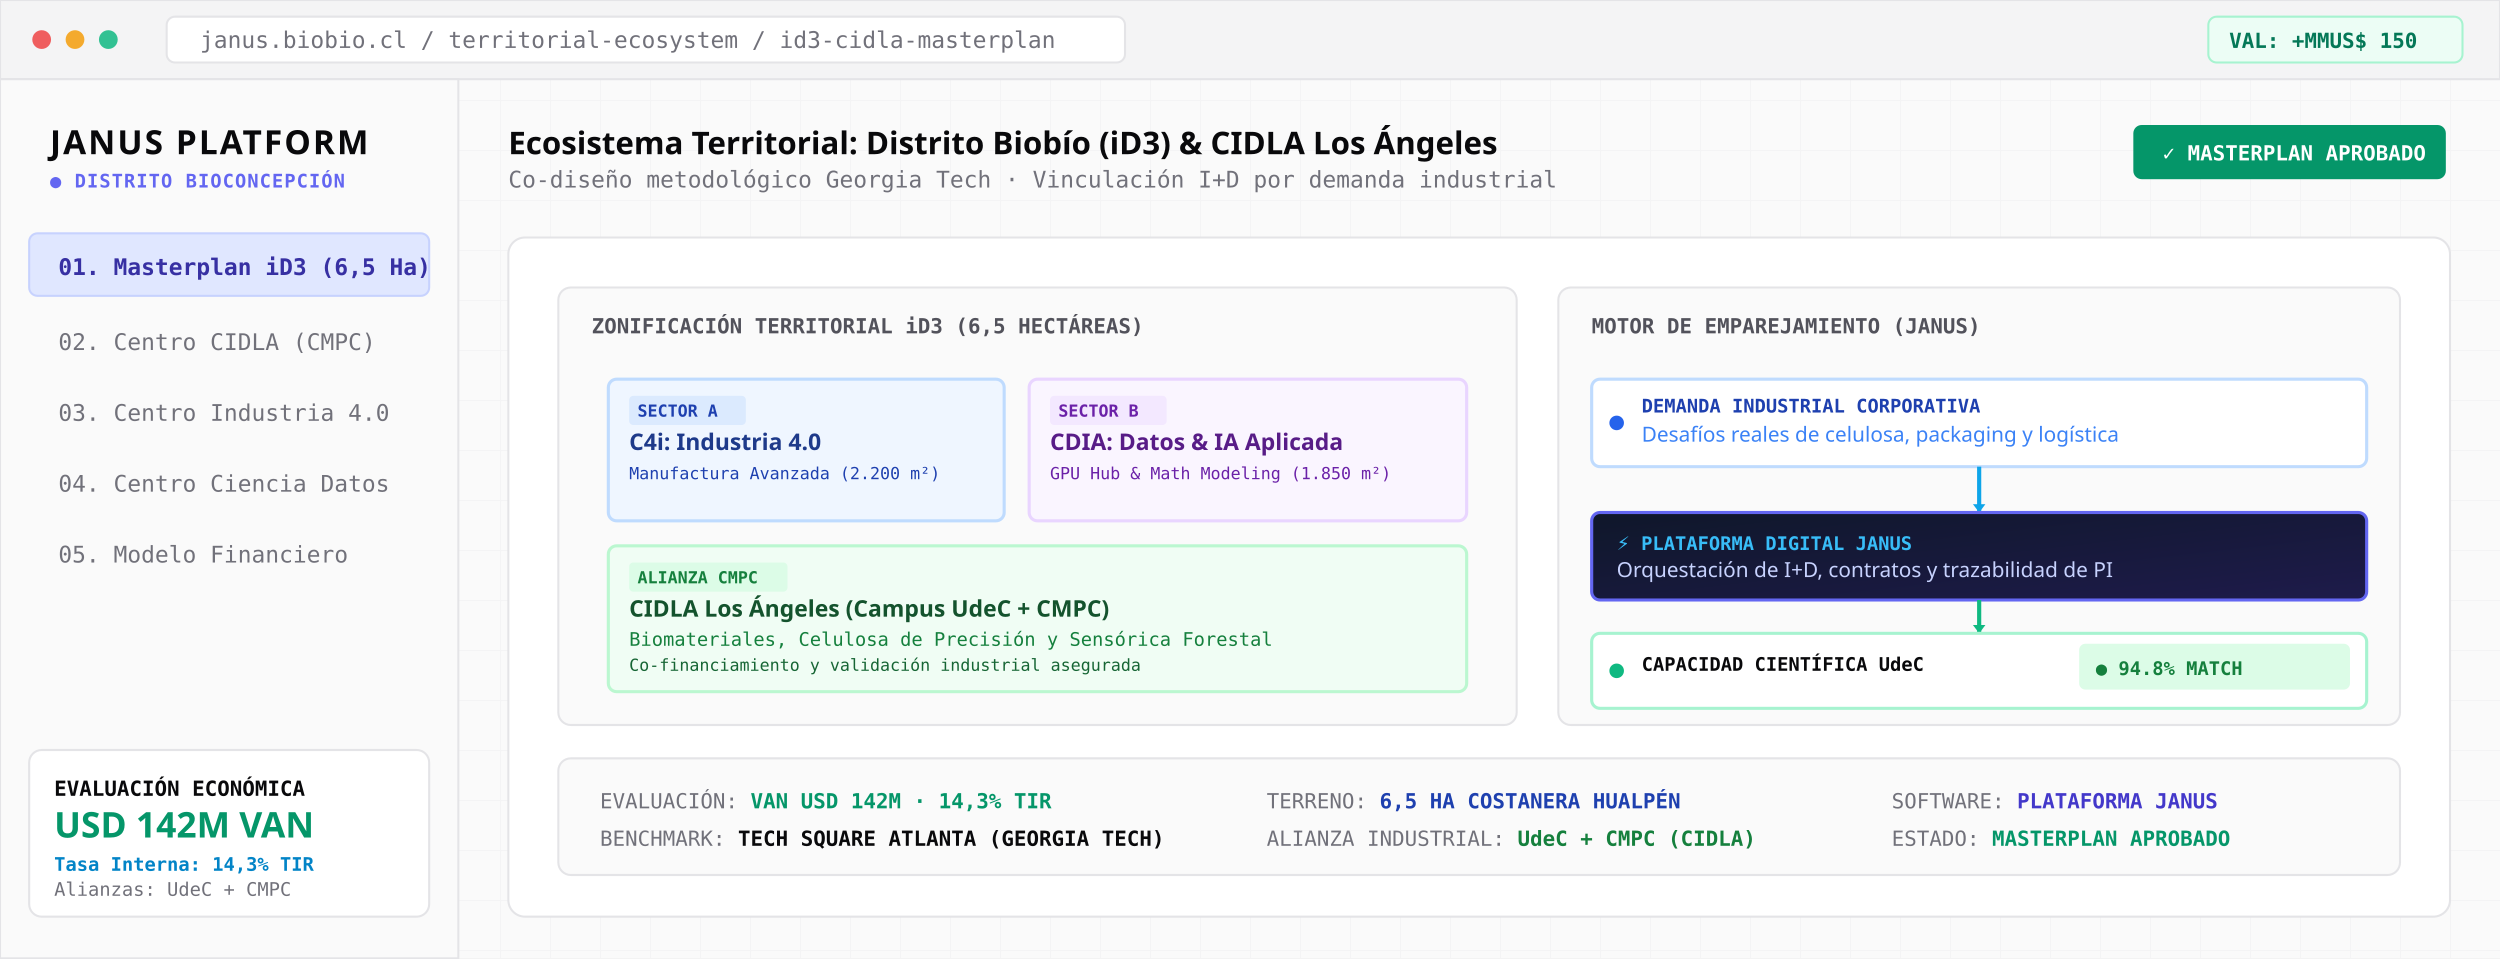
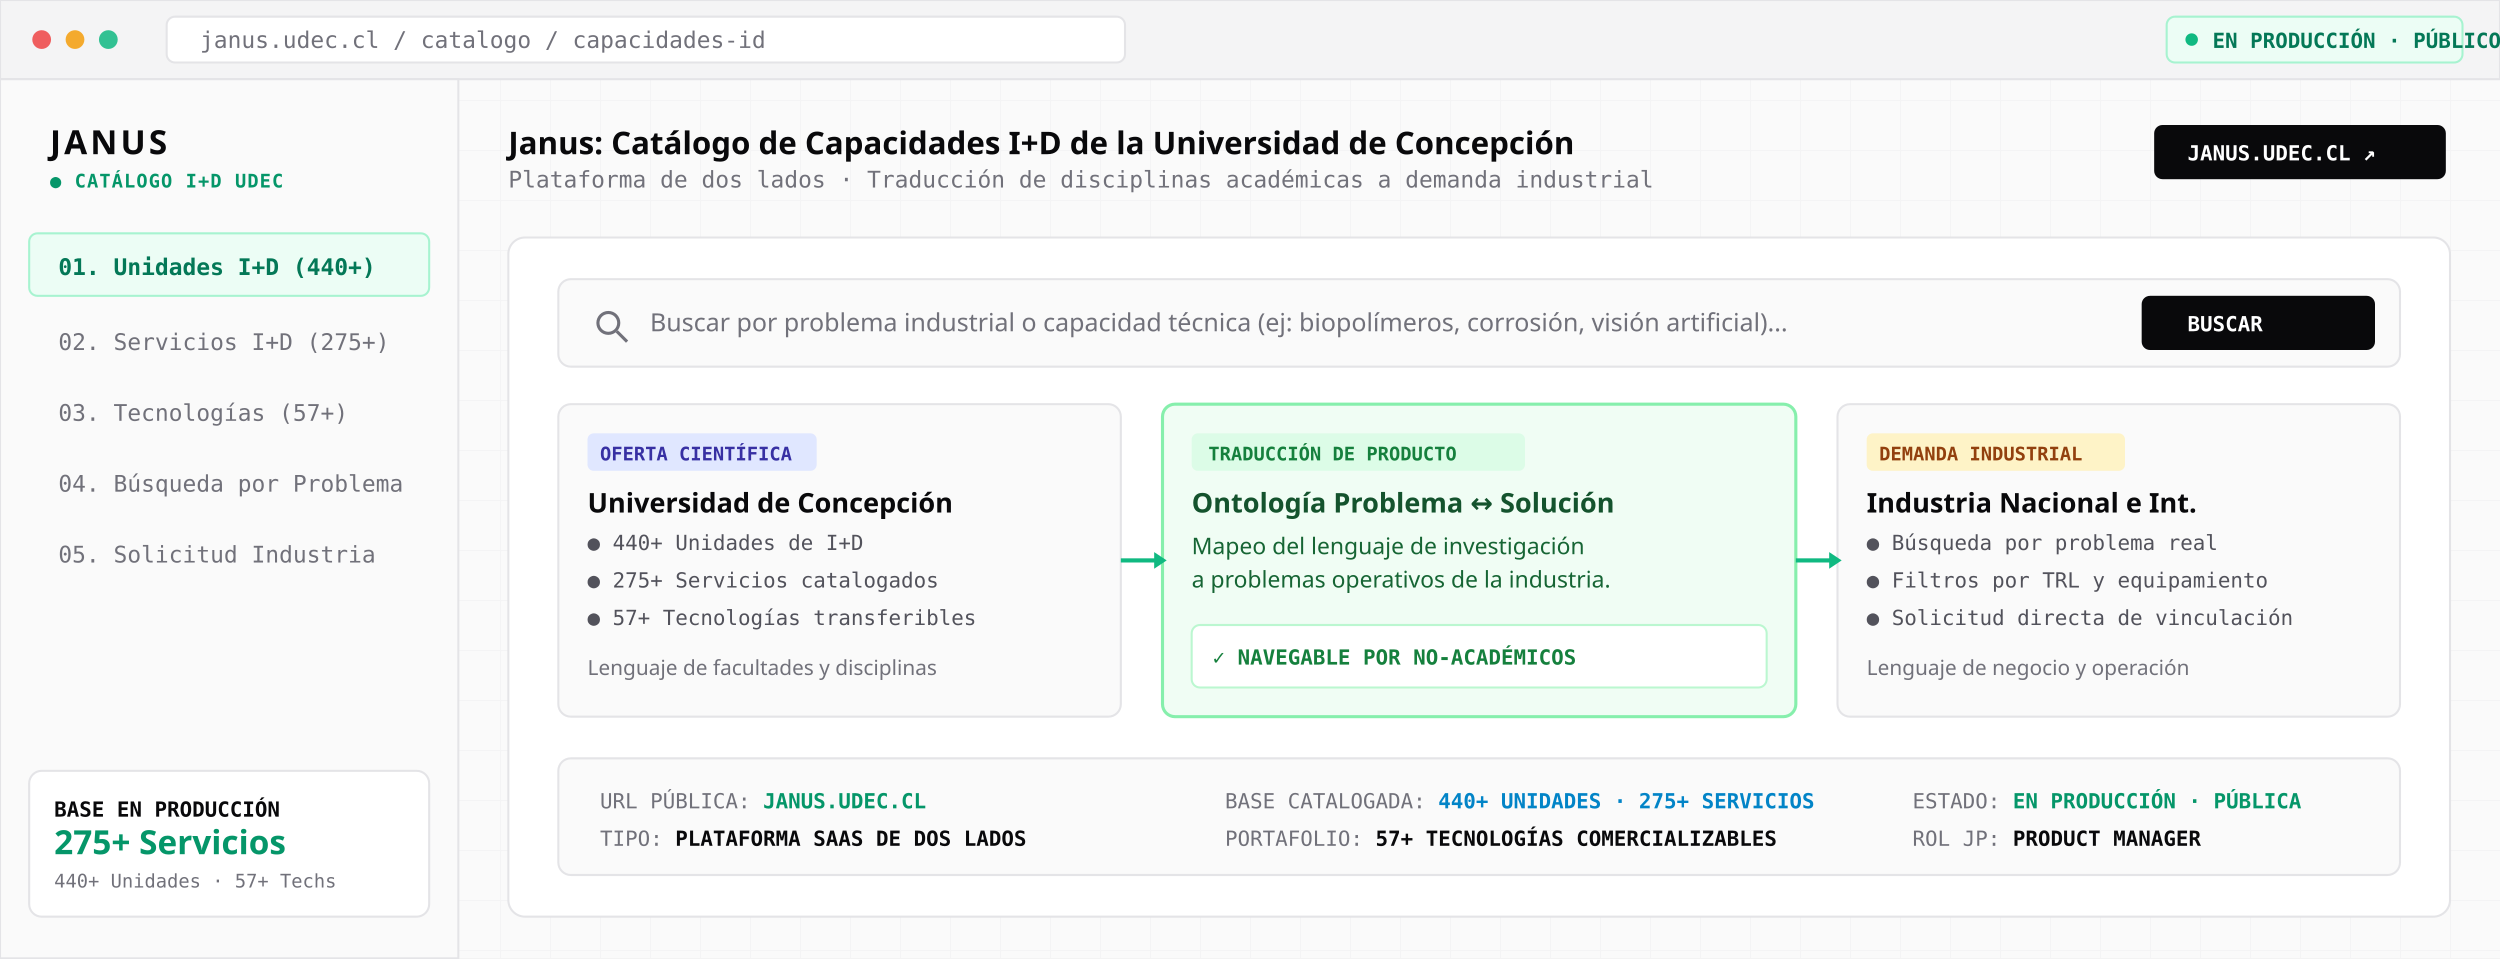
<svg xmlns="http://www.w3.org/2000/svg" viewBox="0 0 1200 460" width="100%" height="100%" style="background:#ffffff; font-family:'IBM Plex Sans', -apple-system, sans-serif;">
  <defs>
-     <pattern id="grid-janus" width="24" height="24" patternUnits="userSpaceOnUse">
+     <pattern id="grid-janus-saas" width="24" height="24" patternUnits="userSpaceOnUse">
      <path d="M 24 0 L 0 0 0 24" fill="none" stroke="#f4f4f5" stroke-width="1" />
    </pattern>
-     <linearGradient id="grad-janus-platform" x1="0%" y1="0%" x2="100%" y2="100%">
-       <stop offset="0%" stop-color="#0f172a" />
-       <stop offset="100%" stop-color="#1e1b4b" />
+     <linearGradient id="grad-janus-bar" x1="0%" y1="0%" x2="100%" y2="100%">
+       <stop offset="0%" stop-color="#18181b" />
+       <stop offset="100%" stop-color="#09090b" />
    </linearGradient>
  </defs>
  <rect width="1200" height="460" fill="#fafafa" />
-   <rect width="1200" height="460" fill="url(#grid-janus)" />
+   <rect width="1200" height="460" fill="url(#grid-janus-saas)" />
  <rect x="0" y="0" width="1200" height="38" fill="#f4f4f5" stroke="#e4e4e7" stroke-width="1" />
  <circle cx="20" cy="19" r="4.5" fill="#ef4444" opacity="0.85" />
  <circle cx="36" cy="19" r="4.5" fill="#f59e0b" opacity="0.85" />
  <circle cx="52" cy="19" r="4.5" fill="#10b981" opacity="0.85" />
  <rect x="80" y="8" width="460" height="22" rx="4" fill="#ffffff" stroke="#e4e4e7" stroke-width="1" />
-   <text x="96" y="23" font-family="'JetBrains Mono', monospace" font-size="11" fill="#71717a">janus.biobio.cl / territorial-ecosystem / id3-cidla-masterplan</text>
-   <rect x="1060" y="8" width="122" height="22" rx="4" fill="#ecfdf5" stroke="#a7f3d0" stroke-width="1" />
-   <text x="1070" y="23" font-family="'JetBrains Mono', monospace" font-size="10" font-weight="600" fill="#047857">VAL: +MMUS$ 150</text>
+   <text x="96" y="23" font-family="'JetBrains Mono', monospace" font-size="11" fill="#71717a">janus.udec.cl / catalogo / capacidades-id</text>
+   <rect x="1040" y="8" width="142" height="22" rx="4" fill="#ecfdf5" stroke="#a7f3d0" stroke-width="1" />
+   <circle cx="1052" cy="19" r="3" fill="#10b981" />
+   <text x="1062" y="23" font-family="'JetBrains Mono', monospace" font-size="10" font-weight="600" fill="#047857">EN PRODUCCIÓN · PÚBLICO</text>
  <rect x="0" y="38" width="220" height="422" fill="#fafafa" stroke="#e4e4e7" stroke-width="1" />
-   <text x="24" y="74" font-family="'IBM Plex Sans', sans-serif" font-size="16" font-weight="700" letter-spacing="1" fill="#09090b">JANUS PLATFORM</text>
-   <text x="24" y="90" font-family="'JetBrains Mono', monospace" font-size="9" fill="#6366f1" font-weight="600" letter-spacing="0.5">● DISTRITO BIOCONCEPCIÓN</text>
-   <rect x="14" y="112" width="192" height="30" rx="4" fill="#e0e7ff" stroke="#c7d2fe" stroke-width="1" />
-   <text x="28" y="132" font-family="'JetBrains Mono', monospace" font-size="11" font-weight="600" fill="#3730a3">01. Masterplan iD3 (6,5 Ha)</text>
-   <text x="28" y="168" font-family="'JetBrains Mono', monospace" font-size="11" fill="#71717a">02. Centro CIDLA (CMPC)</text>
-   <text x="28" y="202" font-family="'JetBrains Mono', monospace" font-size="11" fill="#71717a">03. Centro Industria 4.0</text>
-   <text x="28" y="236" font-family="'JetBrains Mono', monospace" font-size="11" fill="#71717a">04. Centro Ciencia Datos</text>
-   <text x="28" y="270" font-family="'JetBrains Mono', monospace" font-size="11" fill="#71717a">05. Modelo Financiero</text>
-   <rect x="14" y="360" width="192" height="80" rx="6" fill="#ffffff" stroke="#e4e4e7" stroke-width="1" />
-   <text x="26" y="382" font-family="'JetBrains Mono', monospace" font-size="10" font-weight="600" fill="#09090b">EVALUACIÓN ECONÓMICA</text>
-   <text x="26" y="402" font-family="'IBM Plex Sans', sans-serif" font-size="17" font-weight="700" fill="#059669">USD 142M VAN</text>
-   <text x="26" y="418" font-family="'JetBrains Mono', monospace" font-size="9" fill="#0284c7" font-weight="600">Tasa Interna: 14,3% TIR</text>
-   <text x="26" y="430" font-family="'JetBrains Mono', monospace" font-size="9" fill="#71717a">Alianzas: UdeC + CMPC</text>
+   <text x="24" y="74" font-family="'IBM Plex Sans', sans-serif" font-size="16" font-weight="700" letter-spacing="1.5" fill="#09090b">JANUS</text>
+   <text x="24" y="90" font-family="'JetBrains Mono', monospace" font-size="9" fill="#059669" font-weight="600" letter-spacing="0.5">● CATÁLOGO I+D UDEC</text>
+   <rect x="14" y="112" width="192" height="30" rx="4" fill="#ecfdf5" stroke="#a7f3d0" stroke-width="1" />
+   <text x="28" y="132" font-family="'JetBrains Mono', monospace" font-size="11" font-weight="600" fill="#047857">01. Unidades I+D (440+)</text>
+   <text x="28" y="168" font-family="'JetBrains Mono', monospace" font-size="11" fill="#71717a">02. Servicios I+D (275+)</text>
+   <text x="28" y="202" font-family="'JetBrains Mono', monospace" font-size="11" fill="#71717a">03. Tecnologías (57+)</text>
+   <text x="28" y="236" font-family="'JetBrains Mono', monospace" font-size="11" fill="#71717a">04. Búsqueda por Problema</text>
+   <text x="28" y="270" font-family="'JetBrains Mono', monospace" font-size="11" fill="#71717a">05. Solicitud Industria</text>
+   <rect x="14" y="370" width="192" height="70" rx="6" fill="#ffffff" stroke="#e4e4e7" stroke-width="1" />
+   <text x="26" y="392" font-family="'JetBrains Mono', monospace" font-size="10" font-weight="600" fill="#09090b">BASE EN PRODUCCIÓN</text>
+   <text x="26" y="410" font-family="'IBM Plex Sans', sans-serif" font-size="16" font-weight="700" fill="#059669">275+ Servicios</text>
+   <text x="26" y="426" font-family="'JetBrains Mono', monospace" font-size="9" fill="#71717a">440+ Unidades · 57+ Techs</text>
  <g transform="translate(244, 56)">
-     <text x="0" y="18" font-family="'IBM Plex Sans', sans-serif" font-size="15" font-weight="600" fill="#09090b">Ecosistema Territorial: Distrito Biobío (iD3) &amp; CIDLA Los Ángeles</text>
-     <text x="0" y="34" font-family="'JetBrains Mono', monospace" font-size="11" fill="#71717a">Co-diseño metodológico Georgia Tech · Vinculación I+D por demanda industrial</text>
-     <rect x="780" y="4" width="150" height="26" rx="4" fill="#059669" />
-     <text x="794" y="21" font-family="'JetBrains Mono', monospace" font-size="10" font-weight="600" fill="#ffffff">✓ MASTERPLAN APROBADO</text>
+     <text x="0" y="18" font-family="'IBM Plex Sans', sans-serif" font-size="15" font-weight="600" fill="#09090b">Janus: Catálogo de Capacidades I+D de la Universidad de Concepción</text>
+     <text x="0" y="34" font-family="'JetBrains Mono', monospace" font-size="11" fill="#71717a">Plataforma de dos lados · Traducción de disciplinas académicas a demanda industrial</text>
+     <rect x="790" y="4" width="140" height="26" rx="4" fill="#09090b" />
+     <text x="806" y="21" font-family="'JetBrains Mono', monospace" font-size="10" font-weight="600" fill="#ffffff">JANUS.UDEC.CL ↗</text>
  </g>
  <g transform="translate(244, 114)">
    <rect x="0" y="0" width="932" height="326" rx="8" fill="#ffffff" stroke="#e4e4e7" stroke-width="1" />
-     <g transform="translate(24, 24)">
-       <rect x="0" y="0" width="460" height="210" rx="6" fill="#fafafa" stroke="#e4e4e7" stroke-width="1" />
-       <text x="16" y="22" font-family="'JetBrains Mono', monospace" font-size="10" font-weight="600" fill="#52525b">ZONIFICACIÓN TERRITORIAL iD3 (6,5 HECTÁREAS)</text>
-       <rect x="24" y="44" width="190" height="68" rx="4" fill="#eff6ff" stroke="#bfdbfe" stroke-width="1.5" />
-       <rect x="34" y="52" width="56" height="14" rx="2" fill="#dbeafe" />
-       <text x="38" y="62" font-family="'JetBrains Mono', monospace" font-size="8" font-weight="700" fill="#1e40af">SECTOR A</text>
-       <text x="34" y="78" font-family="'IBM Plex Sans', sans-serif" font-size="11" font-weight="700" fill="#1e3a8a">C4i: Industria 4.0</text>
-       <text x="34" y="92" font-family="'JetBrains Mono', monospace" font-size="8" fill="#1e40af">Manufactura Avanzada (2.200 m²)</text>
-       <rect x="226" y="44" width="210" height="68" rx="4" fill="#faf5ff" stroke="#e9d5ff" stroke-width="1.5" />
-       <rect x="236" y="52" width="56" height="14" rx="2" fill="#f3e8ff" />
-       <text x="240" y="62" font-family="'JetBrains Mono', monospace" font-size="8" font-weight="700" fill="#6b21a8">SECTOR B</text>
-       <text x="236" y="78" font-family="'IBM Plex Sans', sans-serif" font-size="11" font-weight="700" fill="#581c87">CDIA: Datos &amp; IA Aplicada</text>
-       <text x="236" y="92" font-family="'JetBrains Mono', monospace" font-size="8" fill="#6b21a8">GPU Hub &amp; Math Modeling (1.850 m²)</text>
-       <rect x="24" y="124" width="412" height="70" rx="4" fill="#f0fdf4" stroke="#bbf7d0" stroke-width="1.5" />
-       <rect x="34" y="132" width="76" height="14" rx="2" fill="#dcfce7" />
-       <text x="38" y="142" font-family="'JetBrains Mono', monospace" font-size="8" font-weight="700" fill="#15803d">ALIANZA CMPC</text>
-       <text x="34" y="158" font-family="'IBM Plex Sans', sans-serif" font-size="11" font-weight="700" fill="#14532d">CIDLA Los Ángeles (Campus UdeC + CMPC)</text>
-       <text x="34" y="172" font-family="'JetBrains Mono', monospace" font-size="9" fill="#15803d">Biomateriales, Celulosa de Precisión y Sensórica Forestal</text>
-       <text x="34" y="184" font-family="'JetBrains Mono', monospace" font-size="8" fill="#166534">Co-financiamiento y validación industrial asegurada</text>
+     <g transform="translate(24, 20)">
+       <rect x="0" y="0" width="884" height="42" rx="6" fill="#fafafa" stroke="#e4e4e7" stroke-width="1" />
+       <circle cx="24" cy="21" r="5" fill="none" stroke="#71717a" stroke-width="1.5" />
+       <line x1="28" y1="25" x2="33" y2="30" stroke="#71717a" stroke-width="1.5" />
+       <text x="44" y="25" font-family="'IBM Plex Sans', sans-serif" font-size="12" fill="#71717a">Buscar por problema industrial o capacidad técnica (ej: biopolímeros, corrosión, visión artificial)...</text>
+       <rect x="760" y="8" width="112" height="26" rx="4" fill="#09090b" />
+       <text x="782" y="25" font-family="'JetBrains Mono', monospace" font-size="10" font-weight="600" fill="#ffffff">BUSCAR</text>
    </g>
-     <g transform="translate(504, 24)">
-       <rect x="0" y="0" width="404" height="210" rx="6" fill="#fafafa" stroke="#e4e4e7" stroke-width="1" />
-       <text x="16" y="22" font-family="'JetBrains Mono', monospace" font-size="10" font-weight="600" fill="#52525b">MOTOR DE EMPAREJAMIENTO (JANUS)</text>
-       <rect x="16" y="44" width="372" height="42" rx="4" fill="#ffffff" stroke="#bfdbfe" stroke-width="1.5" />
-       <circle cx="28" cy="65" r="3.5" fill="#2563eb" />
-       <text x="40" y="60" font-family="'JetBrains Mono', monospace" font-size="9" font-weight="700" fill="#1e40af">DEMANDA INDUSTRIAL CORPORATIVA</text>
-       <text x="40" y="74" font-family="'IBM Plex Sans', sans-serif" font-size="10" fill="#3b82f6">Desafíos reales de celulosa, packaging y logística</text>
-       <line x1="202" y1="86" x2="202" y2="108" stroke="#0ea5e9" stroke-width="2" />
-       <polygon points="199,104 205,104 202,108" fill="#0ea5e9" />
-       <rect x="16" y="108" width="372" height="42" rx="4" fill="url(#grad-janus-platform)" stroke="#6366f1" stroke-width="1.5" />
-       <text x="28" y="126" font-family="'JetBrains Mono', monospace" font-size="9" font-weight="700" fill="#38bdf8">⚡ PLATAFORMA DIGITAL JANUS</text>
-       <text x="28" y="139" font-family="'IBM Plex Sans', sans-serif" font-size="10" fill="#c7d2fe">Orquestación de I+D, contratos y trazabilidad de PI</text>
-       <line x1="202" y1="150" x2="202" y2="166" stroke="#10b981" stroke-width="2" />
-       <polygon points="199,162 205,162 202,166" fill="#10b981" />
-       <rect x="16" y="166" width="372" height="36" rx="4" fill="#ffffff" stroke="#a7f3d0" stroke-width="1.5" />
-       <circle cx="28" cy="184" r="3.5" fill="#10b981" />
-       <text x="40" y="184" font-family="'JetBrains Mono', monospace" font-size="9" font-weight="600" fill="#09090b">CAPACIDAD CIENTÍFICA UdeC</text>
-       <rect x="250" y="171" width="130" height="22" rx="3" fill="#dcfce7" />
-       <text x="258" y="186" font-family="'JetBrains Mono', monospace" font-size="9" font-weight="700" fill="#15803d">● 94.8% MATCH</text>
+     <g transform="translate(24, 80)">
+       <rect x="0" y="0" width="270" height="150" rx="6" fill="#fafafa" stroke="#e4e4e7" stroke-width="1" />
+       <rect x="14" y="14" width="110" height="18" rx="3" fill="#e0e7ff" />
+       <text x="20" y="27" font-family="'JetBrains Mono', monospace" font-size="9" font-weight="700" fill="#3730a3">OFERTA CIENTÍFICA</text>
+       <text x="14" y="52" font-family="'IBM Plex Sans', sans-serif" font-size="13" font-weight="700" fill="#09090b">Universidad de Concepción</text>
+       <text x="14" y="70" font-family="'JetBrains Mono', monospace" font-size="10" fill="#52525b">● 440+ Unidades de I+D</text>
+       <text x="14" y="88" font-family="'JetBrains Mono', monospace" font-size="10" fill="#52525b">● 275+ Servicios catalogados</text>
+       <text x="14" y="106" font-family="'JetBrains Mono', monospace" font-size="10" fill="#52525b">● 57+ Tecnologías transferibles</text>
+       <text x="14" y="130" font-family="'IBM Plex Sans', sans-serif" font-size="10" fill="#71717a">Lenguaje de facultades y disciplinas</text>
+       <rect x="290" y="0" width="304" height="150" rx="6" fill="#f0fdf4" stroke="#86efac" stroke-width="1.5" />
+       <rect x="304" y="14" width="160" height="18" rx="3" fill="#dcfce7" />
+       <text x="312" y="27" font-family="'JetBrains Mono', monospace" font-size="9" font-weight="700" fill="#15803d">TRADUCCIÓN DE PRODUCTO</text>
+       <text x="304" y="52" font-family="'IBM Plex Sans', sans-serif" font-size="13" font-weight="700" fill="#14532d">Ontología Problema ↔ Solución</text>
+       <text x="304" y="72" font-family="'IBM Plex Sans', sans-serif" font-size="11" fill="#166534">Mapeo del lenguaje de investigación</text>
+       <text x="304" y="88" font-family="'IBM Plex Sans', sans-serif" font-size="11" fill="#166534">a problemas operativos de la industria.</text>
+       <rect x="304" y="106" width="276" height="30" rx="4" fill="#ffffff" stroke="#bbf7d0" />
+       <text x="314" y="125" font-family="'JetBrains Mono', monospace" font-size="10" font-weight="600" fill="#15803d">✓ NAVEGABLE POR NO-ACADÉMICOS</text>
+       <rect x="614" y="0" width="270" height="150" rx="6" fill="#fafafa" stroke="#e4e4e7" stroke-width="1" />
+       <rect x="628" y="14" width="124" height="18" rx="3" fill="#fef3c7" />
+       <text x="634" y="27" font-family="'JetBrains Mono', monospace" font-size="9" font-weight="700" fill="#92400e">DEMANDA INDUSTRIAL</text>
+       <text x="628" y="52" font-family="'IBM Plex Sans', sans-serif" font-size="13" font-weight="700" fill="#09090b">Industria Nacional e Int.</text>
+       <text x="628" y="70" font-family="'JetBrains Mono', monospace" font-size="10" fill="#52525b">● Búsqueda por problema real</text>
+       <text x="628" y="88" font-family="'JetBrains Mono', monospace" font-size="10" fill="#52525b">● Filtros por TRL y equipamiento</text>
+       <text x="628" y="106" font-family="'JetBrains Mono', monospace" font-size="10" fill="#52525b">● Solicitud directa de vinculación</text>
+       <text x="628" y="130" font-family="'IBM Plex Sans', sans-serif" font-size="10" fill="#71717a">Lenguaje de negocio y operación</text>
+       <line x1="270" y1="75" x2="290" y2="75" stroke="#10b981" stroke-width="2" />
+       <polygon points="286,71 292,75 286,79" fill="#10b981" />
+       <line x1="594" y1="75" x2="614" y2="75" stroke="#10b981" stroke-width="2" />
+       <polygon points="610,71 616,75 610,79" fill="#10b981" />
    </g>
    <g transform="translate(24, 250)">
      <rect x="0" y="0" width="884" height="56" rx="6" fill="#fafafa" stroke="#e4e4e7" stroke-width="1" />
-       <text x="20" y="24" font-family="'JetBrains Mono', monospace" font-size="10" fill="#71717a">EVALUACIÓN: <tspan fill="#059669" font-weight="700">VAN USD 142M · 14,3% TIR</tspan>
+       <text x="20" y="24" font-family="'JetBrains Mono', monospace" font-size="10" fill="#71717a">URL PÚBLICA: <tspan fill="#059669" font-weight="700">JANUS.UDEC.CL</tspan>
      </text>
-       <text x="20" y="42" font-family="'JetBrains Mono', monospace" font-size="10" fill="#71717a">BENCHMARK: <tspan fill="#09090b" font-weight="600">TECH SQUARE ATLANTA (GEORGIA TECH)</tspan>
+       <text x="20" y="42" font-family="'JetBrains Mono', monospace" font-size="10" fill="#71717a">TIPO: <tspan fill="#09090b" font-weight="600">PLATAFORMA SAAS DE DOS LADOS</tspan>
      </text>
-       <text x="340" y="24" font-family="'JetBrains Mono', monospace" font-size="10" fill="#71717a">TERRENO: <tspan fill="#1e40af" font-weight="600">6,5 HA COSTANERA HUALPÉN</tspan>
+       <text x="320" y="24" font-family="'JetBrains Mono', monospace" font-size="10" fill="#71717a">BASE CATALOGADA: <tspan fill="#0284c7" font-weight="600">440+ UNIDADES · 275+ SERVICIOS</tspan>
      </text>
-       <text x="340" y="42" font-family="'JetBrains Mono', monospace" font-size="10" fill="#71717a">ALIANZA INDUSTRIAL: <tspan fill="#15803d" font-weight="600">UdeC + CMPC (CIDLA)</tspan>
+       <text x="320" y="42" font-family="'JetBrains Mono', monospace" font-size="10" fill="#71717a">PORTAFOLIO: <tspan fill="#09090b" font-weight="600">57+ TECNOLOGÍAS COMERCIALIZABLES</tspan>
      </text>
-       <text x="640" y="24" font-family="'JetBrains Mono', monospace" font-size="10" fill="#71717a">SOFTWARE: <tspan fill="#4338ca" font-weight="600">PLATAFORMA JANUS</tspan>
+       <text x="650" y="24" font-family="'JetBrains Mono', monospace" font-size="10" fill="#71717a">ESTADO: <tspan fill="#059669" font-weight="600">EN PRODUCCIÓN · PÚBLICA</tspan>
      </text>
-       <text x="640" y="42" font-family="'JetBrains Mono', monospace" font-size="10" fill="#71717a">ESTADO: <tspan fill="#059669" font-weight="600">MASTERPLAN APROBADO</tspan>
+       <text x="650" y="42" font-family="'JetBrains Mono', monospace" font-size="10" fill="#71717a">ROL JP: <tspan fill="#09090b" font-weight="600">PRODUCT MANAGER</tspan>
      </text>
    </g>
  </g>
</svg>
